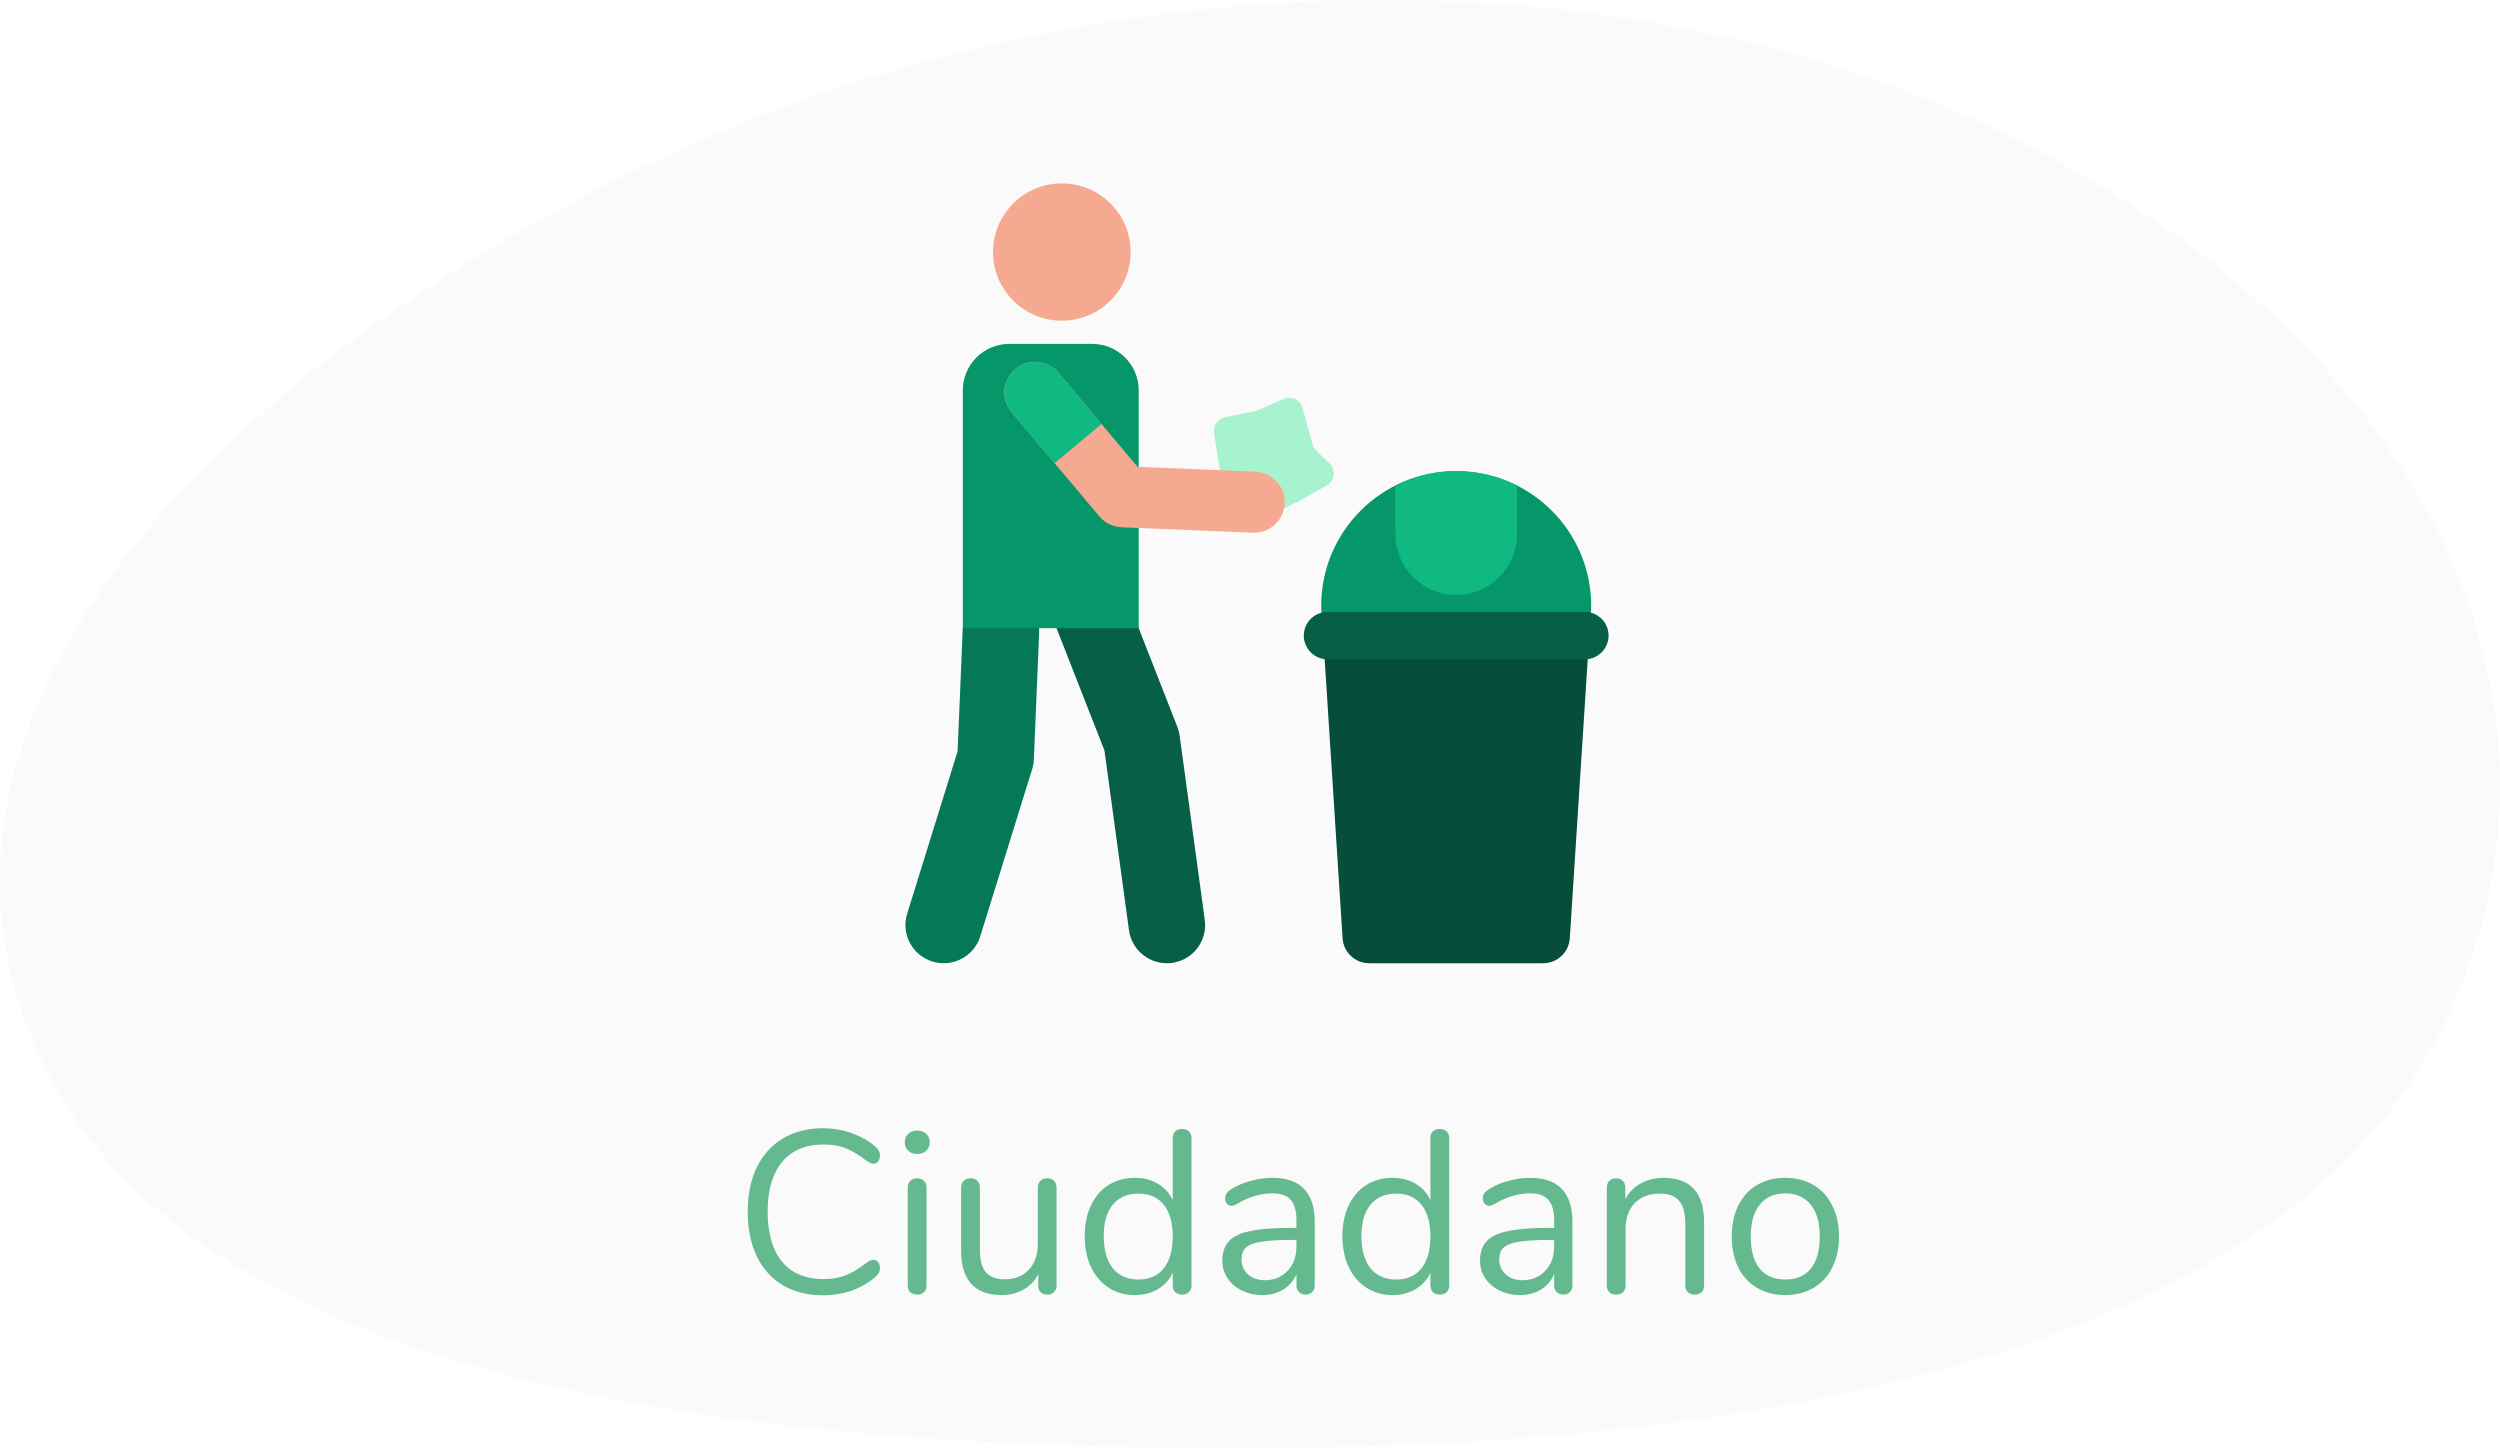
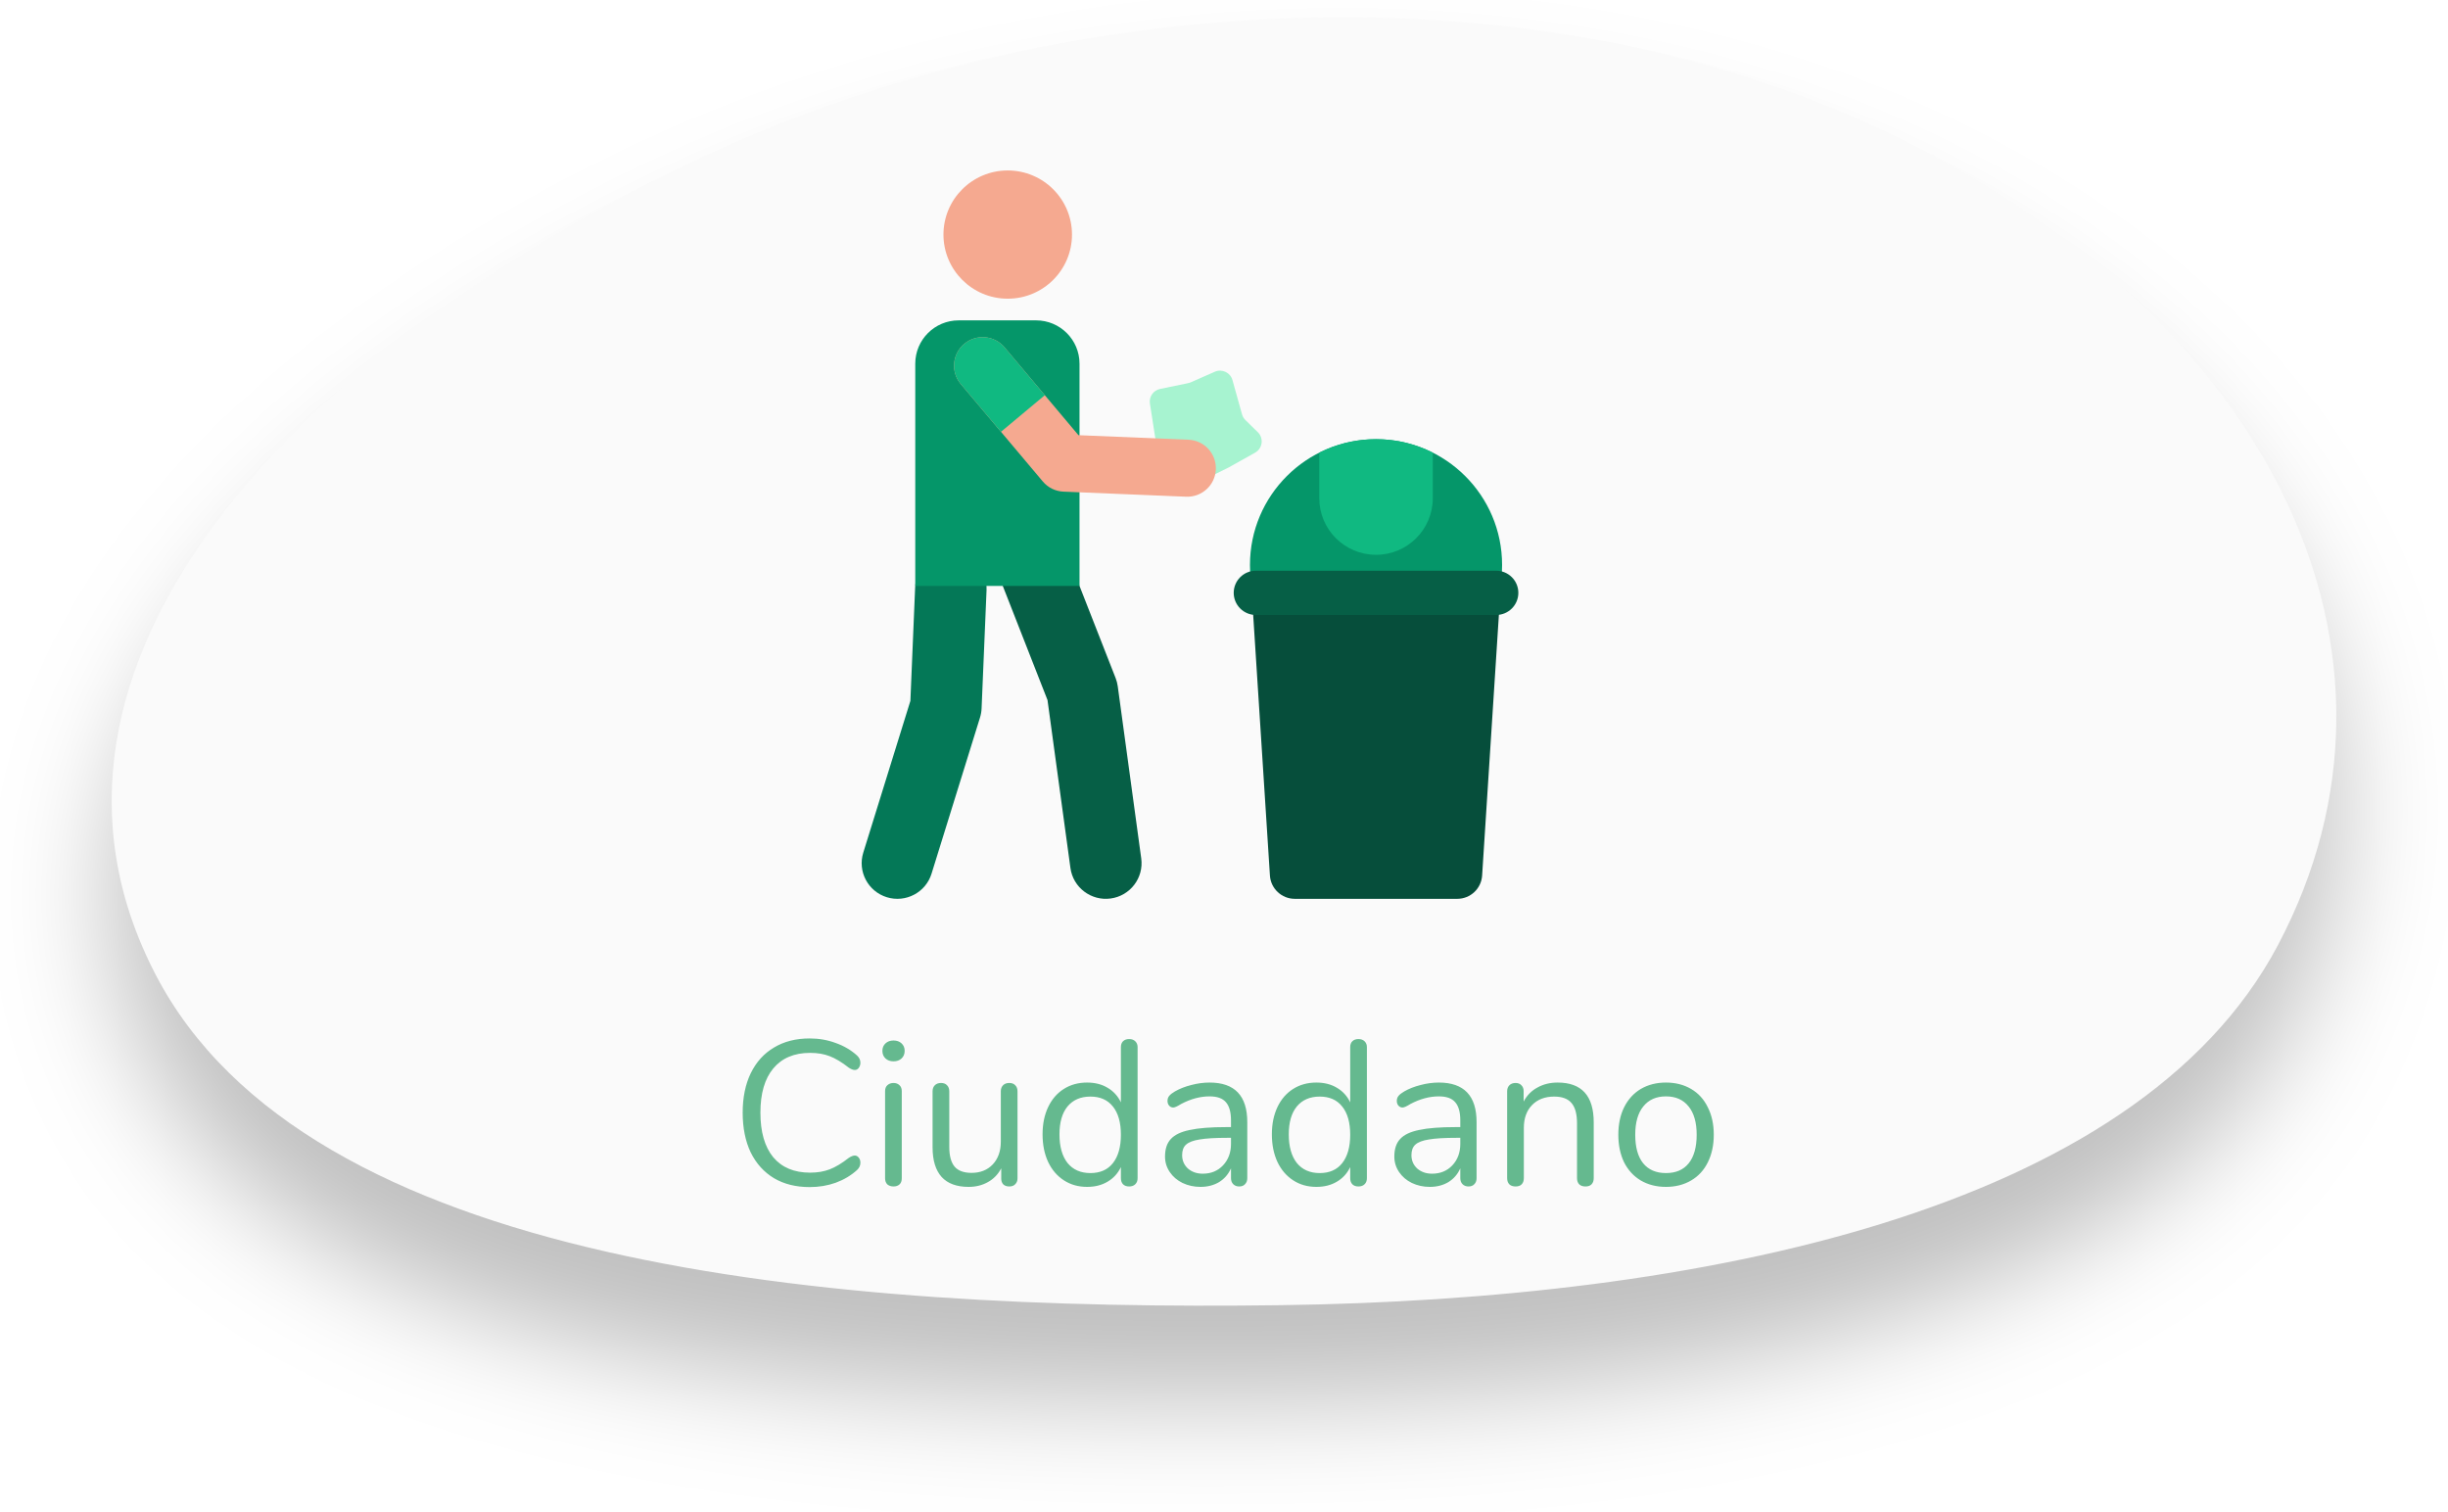
- <svg xmlns="http://www.w3.org/2000/svg" width="259" height="150" viewBox="0 0 259 150" fill="none">
-   <path fill-rule="evenodd" clip-rule="evenodd" d="M136.166 149.94C83.64 150.654 22.721 145.423 5.096 111.42C-13.554 75.441 21.664 38.845 67.254 16.993C109.857 -3.428 165.927 -6.702 208.149 14.09C251.187 35.283 270.298 73.873 252.184 108.059C235.662 139.24 184.454 149.283 136.166 149.94Z" fill="#FAFAFA" />
-   <path d="M126.349 48.514L125.779 44.855C125.662 44.101 126.158 43.388 126.907 43.233C130.266 42.54 130.116 42.585 130.313 42.498L132.973 41.327C133.774 40.975 134.702 41.413 134.936 42.253L135.996 46.048C136.063 46.29 136.193 46.51 136.373 46.686L137.748 48.032C138.431 48.701 138.279 49.837 137.444 50.304L134.491 51.954L131.824 53.272C131.253 53.555 130.564 53.428 130.132 52.961L126.713 49.266C126.519 49.057 126.393 48.796 126.349 48.514Z" fill="#A7F3D0" />
-   <path d="M164.846 62.757C164.846 70.461 158.585 76.707 150.861 76.707C143.138 76.707 136.877 70.461 136.877 62.757C136.877 55.053 143.138 48.807 150.861 48.807C158.585 48.807 164.846 55.053 164.846 62.757Z" fill="#059669" />
-   <path d="M137.083 65.951L139.092 97.21C139.185 98.661 140.393 99.791 141.852 99.791H159.872C161.33 99.791 162.537 98.661 162.631 97.21L164.641 65.951H137.083Z" fill="#064E3B" />
-   <path d="M164.188 68.304H137.535C136.176 68.304 135.075 67.205 135.075 65.85C135.075 64.494 136.176 63.395 137.535 63.395H164.188C165.547 63.395 166.648 64.494 166.648 65.85C166.648 67.205 165.547 68.304 164.188 68.304Z" fill="#065F46" />
-   <path d="M150.861 48.807C148.597 48.807 146.457 49.345 144.565 50.298V55.351C144.565 58.821 147.384 61.632 150.861 61.632C154.339 61.632 157.158 58.821 157.158 55.351V50.298C155.265 49.345 153.127 48.807 150.861 48.807Z" fill="#10B981" />
-   <path d="M96.595 99.613C94.504 98.967 93.334 96.752 93.982 94.667L99.208 77.834L99.736 65.228C99.828 63.046 101.675 61.351 103.862 61.443C106.049 61.534 107.748 63.376 107.656 65.558L107.106 78.677C107.092 79.019 107.033 79.356 106.932 79.682L101.554 97.006C100.908 99.085 98.692 100.261 96.595 99.613Z" fill="#047857" />
-   <path d="M116.962 96.37L114.42 77.746L108.711 63.177C107.914 61.144 108.921 58.851 110.96 58.056C112.999 57.261 115.298 58.265 116.094 60.299L121.975 75.306C122.089 75.597 122.168 75.902 122.21 76.212L124.815 95.304C125.111 97.467 123.592 99.46 121.423 99.754C119.25 100.049 117.256 98.529 116.962 96.37Z" fill="#065F46" />
-   <path d="M117.969 65.081H99.748V40.432C99.748 37.779 101.905 35.628 104.564 35.628H113.153C115.813 35.628 117.969 37.779 117.969 40.432V65.081Z" fill="#059669" />
-   <path d="M117.135 26.112C117.135 30.04 113.943 33.224 110.006 33.224C106.068 33.224 102.876 30.04 102.876 26.112C102.876 22.184 106.068 19 110.006 19C113.943 19 117.135 22.184 117.135 26.112Z" fill="#F5A990" />
-   <path d="M129.794 55.187L116.193 54.625C115.303 54.589 114.469 54.18 113.896 53.499L104.795 42.688C103.67 41.35 103.844 39.355 105.185 38.231C106.526 37.108 108.526 37.282 109.652 38.62L117.853 48.363L130.057 48.866C131.806 48.939 133.165 50.412 133.093 52.157C133.021 53.901 131.545 55.26 129.794 55.187Z" fill="#F5A990" />
-   <path d="M114.12 43.928L109.652 38.62C108.526 37.282 106.526 37.108 105.185 38.231C103.844 39.355 103.67 41.35 104.795 42.688L109.257 47.988L114.12 43.928Z" fill="#10B981" />
-   <path d="M85.264 134.192C83.664 134.192 82.28 133.848 81.112 133.16C79.944 132.456 79.04 131.456 78.4 130.16C77.776 128.848 77.464 127.304 77.464 125.528C77.464 123.768 77.776 122.24 78.4 120.944C79.04 119.632 79.944 118.632 81.112 117.944C82.28 117.24 83.664 116.888 85.264 116.888C86.336 116.888 87.344 117.064 88.288 117.416C89.248 117.752 90.08 118.24 90.784 118.88C91.04 119.12 91.168 119.4 91.168 119.72C91.168 119.944 91.104 120.144 90.976 120.32C90.848 120.48 90.696 120.56 90.52 120.56C90.328 120.56 90.096 120.472 89.824 120.296C89.008 119.656 88.264 119.208 87.592 118.952C86.936 118.696 86.176 118.568 85.312 118.568C83.456 118.568 82.024 119.176 81.016 120.392C80.024 121.592 79.528 123.304 79.528 125.528C79.528 127.768 80.024 129.496 81.016 130.712C82.024 131.912 83.456 132.512 85.312 132.512C86.16 132.512 86.92 132.384 87.592 132.128C88.264 131.872 89.008 131.424 89.824 130.784C90.096 130.608 90.328 130.52 90.52 130.52C90.696 130.52 90.848 130.6 90.976 130.76C91.104 130.92 91.168 131.12 91.168 131.36C91.168 131.68 91.04 131.96 90.784 132.2C90.08 132.84 89.248 133.336 88.288 133.688C87.344 134.024 86.336 134.192 85.264 134.192ZM95.026 134.12C94.738 134.12 94.498 134.04 94.306 133.88C94.13 133.704 94.042 133.464 94.042 133.16V123.032C94.042 122.728 94.13 122.496 94.306 122.336C94.498 122.16 94.738 122.072 95.026 122.072C95.314 122.072 95.546 122.16 95.722 122.336C95.898 122.496 95.986 122.728 95.986 123.032V133.16C95.986 133.48 95.898 133.72 95.722 133.88C95.546 134.04 95.314 134.12 95.026 134.12ZM95.026 119.552C94.642 119.552 94.33 119.44 94.09 119.216C93.85 118.992 93.73 118.696 93.73 118.328C93.73 117.976 93.85 117.688 94.09 117.464C94.33 117.24 94.642 117.128 95.026 117.128C95.41 117.128 95.722 117.24 95.962 117.464C96.202 117.688 96.322 117.976 96.322 118.328C96.322 118.696 96.202 118.992 95.962 119.216C95.722 119.44 95.41 119.552 95.026 119.552ZM108.5 122.072C108.804 122.072 109.036 122.16 109.196 122.336C109.372 122.512 109.46 122.744 109.46 123.032V133.184C109.46 133.456 109.372 133.68 109.196 133.856C109.036 134.032 108.804 134.12 108.5 134.12C108.212 134.12 107.98 134.04 107.804 133.88C107.644 133.704 107.564 133.48 107.564 133.208V132.008C107.196 132.712 106.676 133.248 106.004 133.616C105.348 133.984 104.604 134.168 103.772 134.168C102.38 134.168 101.332 133.784 100.628 133.016C99.924 132.232 99.572 131.08 99.572 129.56V123.032C99.572 122.744 99.66 122.512 99.836 122.336C100.012 122.16 100.252 122.072 100.556 122.072C100.86 122.072 101.092 122.16 101.252 122.336C101.428 122.512 101.516 122.744 101.516 123.032V129.512C101.516 130.552 101.724 131.32 102.14 131.816C102.556 132.296 103.212 132.536 104.108 132.536C105.132 132.536 105.956 132.208 106.58 131.552C107.204 130.88 107.516 130 107.516 128.912V123.032C107.516 122.744 107.604 122.512 107.78 122.336C107.956 122.16 108.196 122.072 108.5 122.072ZM122.457 116.96C122.761 116.96 123.001 117.048 123.177 117.224C123.353 117.4 123.441 117.624 123.441 117.896V133.16C123.441 133.448 123.353 133.68 123.177 133.856C123.001 134.032 122.761 134.12 122.457 134.12C122.153 134.12 121.913 134.032 121.737 133.856C121.577 133.68 121.497 133.448 121.497 133.16V131.864C121.145 132.6 120.625 133.168 119.937 133.568C119.265 133.968 118.473 134.168 117.561 134.168C116.537 134.168 115.633 133.912 114.849 133.4C114.065 132.888 113.457 132.176 113.025 131.264C112.593 130.336 112.377 129.264 112.377 128.048C112.377 126.848 112.593 125.792 113.025 124.88C113.457 123.968 114.065 123.264 114.849 122.768C115.633 122.272 116.537 122.024 117.561 122.024C118.473 122.024 119.265 122.224 119.937 122.624C120.625 123.024 121.145 123.592 121.497 124.328V117.896C121.497 117.608 121.577 117.384 121.737 117.224C121.913 117.048 122.153 116.96 122.457 116.96ZM117.945 132.56C119.081 132.56 119.953 132.176 120.561 131.408C121.185 130.624 121.497 129.52 121.497 128.096C121.497 126.672 121.185 125.576 120.561 124.808C119.953 124.04 119.081 123.656 117.945 123.656C116.809 123.656 115.921 124.04 115.281 124.808C114.657 125.576 114.345 126.656 114.345 128.048C114.345 129.472 114.657 130.584 115.281 131.384C115.921 132.168 116.809 132.56 117.945 132.56ZM131.818 122.024C134.746 122.024 136.21 123.56 136.21 126.632V133.16C136.21 133.448 136.122 133.68 135.946 133.856C135.786 134.032 135.562 134.12 135.274 134.12C134.986 134.12 134.754 134.032 134.578 133.856C134.402 133.68 134.314 133.448 134.314 133.16V132.008C134.01 132.696 133.546 133.232 132.922 133.616C132.298 133.984 131.578 134.168 130.762 134.168C130.01 134.168 129.314 134.016 128.674 133.712C128.05 133.408 127.554 132.984 127.186 132.44C126.818 131.896 126.634 131.296 126.634 130.64C126.634 129.76 126.858 129.08 127.306 128.6C127.754 128.104 128.49 127.752 129.514 127.544C130.538 127.32 131.962 127.208 133.786 127.208H134.314V126.416C134.314 125.456 134.114 124.752 133.714 124.304C133.33 123.856 132.698 123.632 131.818 123.632C130.73 123.632 129.626 123.928 128.506 124.52C128.074 124.792 127.77 124.928 127.594 124.928C127.402 124.928 127.242 124.856 127.114 124.712C126.986 124.568 126.922 124.384 126.922 124.16C126.922 123.936 126.986 123.744 127.114 123.584C127.258 123.408 127.482 123.232 127.786 123.056C128.346 122.736 128.978 122.488 129.682 122.312C130.402 122.12 131.114 122.024 131.818 122.024ZM131.026 132.632C131.986 132.632 132.77 132.312 133.378 131.672C134.002 131.016 134.314 130.176 134.314 129.152V128.456H133.882C132.474 128.456 131.402 128.52 130.666 128.648C129.93 128.76 129.402 128.96 129.082 129.248C128.778 129.52 128.626 129.928 128.626 130.472C128.626 131.096 128.85 131.616 129.298 132.032C129.762 132.432 130.338 132.632 131.026 132.632ZM149.153 116.96C149.457 116.96 149.697 117.048 149.873 117.224C150.049 117.4 150.137 117.624 150.137 117.896V133.16C150.137 133.448 150.049 133.68 149.873 133.856C149.697 134.032 149.457 134.12 149.153 134.12C148.849 134.12 148.609 134.032 148.433 133.856C148.273 133.68 148.193 133.448 148.193 133.16V131.864C147.841 132.6 147.321 133.168 146.633 133.568C145.961 133.968 145.169 134.168 144.257 134.168C143.233 134.168 142.329 133.912 141.545 133.4C140.761 132.888 140.153 132.176 139.721 131.264C139.289 130.336 139.073 129.264 139.073 128.048C139.073 126.848 139.289 125.792 139.721 124.88C140.153 123.968 140.761 123.264 141.545 122.768C142.329 122.272 143.233 122.024 144.257 122.024C145.169 122.024 145.961 122.224 146.633 122.624C147.321 123.024 147.841 123.592 148.193 124.328V117.896C148.193 117.608 148.273 117.384 148.433 117.224C148.609 117.048 148.849 116.96 149.153 116.96ZM144.641 132.56C145.777 132.56 146.649 132.176 147.257 131.408C147.881 130.624 148.193 129.52 148.193 128.096C148.193 126.672 147.881 125.576 147.257 124.808C146.649 124.04 145.777 123.656 144.641 123.656C143.505 123.656 142.617 124.04 141.977 124.808C141.353 125.576 141.041 126.656 141.041 128.048C141.041 129.472 141.353 130.584 141.977 131.384C142.617 132.168 143.505 132.56 144.641 132.56ZM158.514 122.024C161.442 122.024 162.906 123.56 162.906 126.632V133.16C162.906 133.448 162.818 133.68 162.642 133.856C162.482 134.032 162.258 134.12 161.97 134.12C161.682 134.12 161.45 134.032 161.274 133.856C161.098 133.68 161.01 133.448 161.01 133.16V132.008C160.706 132.696 160.242 133.232 159.618 133.616C158.994 133.984 158.274 134.168 157.458 134.168C156.706 134.168 156.01 134.016 155.37 133.712C154.746 133.408 154.25 132.984 153.882 132.44C153.514 131.896 153.33 131.296 153.33 130.64C153.33 129.76 153.554 129.08 154.002 128.6C154.45 128.104 155.186 127.752 156.21 127.544C157.234 127.32 158.658 127.208 160.482 127.208H161.01V126.416C161.01 125.456 160.81 124.752 160.41 124.304C160.026 123.856 159.394 123.632 158.514 123.632C157.426 123.632 156.322 123.928 155.202 124.52C154.77 124.792 154.466 124.928 154.29 124.928C154.098 124.928 153.938 124.856 153.81 124.712C153.682 124.568 153.618 124.384 153.618 124.16C153.618 123.936 153.682 123.744 153.81 123.584C153.954 123.408 154.178 123.232 154.482 123.056C155.042 122.736 155.674 122.488 156.378 122.312C157.098 122.12 157.81 122.024 158.514 122.024ZM157.722 132.632C158.682 132.632 159.466 132.312 160.074 131.672C160.698 131.016 161.01 130.176 161.01 129.152V128.456H160.578C159.17 128.456 158.098 128.52 157.362 128.648C156.626 128.76 156.098 128.96 155.778 129.248C155.474 129.52 155.322 129.928 155.322 130.472C155.322 131.096 155.546 131.616 155.994 132.032C156.458 132.432 157.034 132.632 157.722 132.632ZM172.344 122.024C175.144 122.024 176.544 123.568 176.544 126.656V133.16C176.544 133.464 176.456 133.704 176.28 133.88C176.12 134.04 175.888 134.12 175.584 134.12C175.28 134.12 175.04 134.04 174.864 133.88C174.688 133.704 174.6 133.464 174.6 133.16V126.776C174.6 125.688 174.384 124.896 173.952 124.4C173.536 123.904 172.864 123.656 171.936 123.656C170.864 123.656 170.008 123.984 169.368 124.64C168.728 125.296 168.408 126.184 168.408 127.304V133.16C168.408 133.464 168.32 133.704 168.144 133.88C167.984 134.04 167.752 134.12 167.448 134.12C167.144 134.12 166.904 134.04 166.728 133.88C166.552 133.704 166.464 133.464 166.464 133.16V123.032C166.464 122.744 166.552 122.512 166.728 122.336C166.904 122.16 167.144 122.072 167.448 122.072C167.736 122.072 167.96 122.16 168.12 122.336C168.296 122.512 168.384 122.736 168.384 123.008V124.232C168.768 123.512 169.304 122.968 169.992 122.6C170.68 122.216 171.464 122.024 172.344 122.024ZM184.953 134.168C183.849 134.168 182.873 133.92 182.025 133.424C181.193 132.928 180.545 132.224 180.081 131.312C179.633 130.384 179.409 129.312 179.409 128.096C179.409 126.88 179.633 125.816 180.081 124.904C180.545 123.976 181.193 123.264 182.025 122.768C182.873 122.272 183.849 122.024 184.953 122.024C186.057 122.024 187.033 122.272 187.881 122.768C188.729 123.264 189.377 123.976 189.825 124.904C190.289 125.816 190.521 126.88 190.521 128.096C190.521 129.312 190.289 130.384 189.825 131.312C189.377 132.224 188.729 132.928 187.881 133.424C187.033 133.92 186.057 134.168 184.953 134.168ZM184.953 132.56C186.105 132.56 186.985 132.184 187.593 131.432C188.217 130.664 188.529 129.552 188.529 128.096C188.529 126.672 188.217 125.576 187.593 124.808C186.969 124.024 186.089 123.632 184.953 123.632C183.817 123.632 182.937 124.024 182.313 124.808C181.689 125.576 181.377 126.672 181.377 128.096C181.377 129.536 181.681 130.64 182.289 131.408C182.913 132.176 183.801 132.56 184.953 132.56Z" fill="#65B98F" />
+ <svg xmlns="http://www.w3.org/2000/svg" width="285" height="176" viewBox="0 0 285 176" fill="none">
+   <g filter="url(#filter0_d)">
+     <path fill-rule="evenodd" clip-rule="evenodd" d="M149.166 151.94C96.64 152.654 35.721 147.423 18.096 113.42C-0.554 77.441 34.664 40.845 80.254 18.993C122.857 -1.428 178.927 -4.702 221.149 16.09C264.187 37.283 283.298 75.873 265.184 110.059C248.662 141.24 197.454 151.283 149.166 151.94Z" fill="#FAFAFA" />
+   </g>
+   <path d="M134.473 50.82L133.875 46.979C133.752 46.188 134.273 45.44 135.059 45.277C138.585 44.55 138.427 44.597 138.633 44.506L141.426 43.276C142.266 42.907 143.24 43.366 143.486 44.248L144.598 48.232C144.668 48.485 144.805 48.716 144.993 48.901L146.437 50.314C147.153 51.016 146.994 52.208 146.118 52.698L143.019 54.43L140.219 55.813C139.62 56.11 138.897 55.977 138.443 55.486L134.855 51.609C134.652 51.389 134.519 51.115 134.473 50.82Z" fill="#A7F3D0" />
+   <path d="M174.876 65.767C174.876 73.853 168.305 80.408 160.2 80.408C152.094 80.408 145.523 73.853 145.523 65.767C145.523 57.682 152.094 51.127 160.2 51.127C168.305 51.127 174.876 57.682 174.876 65.767V65.767Z" fill="#059669" />
+   <path d="M145.738 69.12L147.847 101.926C147.945 103.45 149.213 104.635 150.743 104.635H169.656C171.186 104.635 172.453 103.45 172.551 101.926L174.661 69.12H145.738Z" fill="#064E3B" />
+   <path d="M174.186 71.59H146.213C144.787 71.59 143.631 70.436 143.631 69.013C143.631 67.591 144.787 66.438 146.213 66.438H174.186C175.612 66.438 176.768 67.591 176.768 69.013C176.768 70.436 175.612 71.59 174.186 71.59Z" fill="#065F46" />
+   <path d="M160.199 51.127C157.823 51.127 155.578 51.691 153.592 52.692V57.995C153.592 61.636 156.55 64.587 160.199 64.587C163.849 64.587 166.808 61.636 166.808 57.995V52.692C164.821 51.691 162.577 51.127 160.199 51.127V51.127Z" fill="#10B981" />
+   <path d="M103.246 104.449C101.052 103.771 99.824 101.446 100.504 99.257L105.989 81.591L106.543 68.361C106.64 66.071 108.578 64.292 110.873 64.388C113.168 64.484 114.951 66.418 114.855 68.708L114.278 82.476C114.263 82.835 114.201 83.189 114.095 83.531L108.45 101.712C107.773 103.894 105.447 105.128 103.246 104.449Z" fill="#047857" />
+   <path d="M124.621 101.045L121.953 81.498L115.962 66.209C115.126 64.075 116.182 61.668 118.322 60.834C120.462 59.999 122.875 61.053 123.711 63.188L129.883 78.938C130.002 79.244 130.085 79.563 130.13 79.889L132.864 99.926C133.174 102.197 131.58 104.288 129.303 104.597C127.023 104.907 124.93 103.311 124.621 101.045Z" fill="#065F46" />
+   <path d="M125.679 68.207H106.556V42.338C106.556 39.553 108.819 37.295 111.61 37.295H120.624C123.415 37.295 125.679 39.553 125.679 42.338V68.207Z" fill="#059669" />
+   <path d="M124.803 27.308C124.803 31.43 121.453 34.772 117.321 34.772C113.188 34.772 109.839 31.43 109.839 27.308C109.839 23.186 113.188 19.844 117.321 19.844C121.453 19.844 124.803 23.186 124.803 27.308Z" fill="#F5A990" />
+   <path d="M138.089 57.823L123.815 57.233C122.88 57.195 122.005 56.766 121.404 56.051L111.852 44.705C110.671 43.3 110.854 41.207 112.261 40.028C113.669 38.849 115.767 39.031 116.95 40.435L125.556 50.661L138.364 51.189C140.2 51.266 141.627 52.812 141.551 54.643C141.475 56.473 139.927 57.899 138.089 57.823Z" fill="#F5A990" />
+   <path d="M121.639 46.006L116.95 40.435C115.767 39.031 113.669 38.849 112.261 40.028C110.854 41.207 110.671 43.3 111.852 44.705L116.535 50.267L121.639 46.006Z" fill="#10B981" />
+   <path d="M94.264 138.192C92.664 138.192 91.28 137.848 90.112 137.16C88.944 136.456 88.04 135.456 87.4 134.16C86.776 132.848 86.464 131.304 86.464 129.528C86.464 127.768 86.776 126.24 87.4 124.944C88.04 123.632 88.944 122.632 90.112 121.944C91.28 121.24 92.664 120.888 94.264 120.888C95.336 120.888 96.344 121.064 97.288 121.416C98.248 121.752 99.08 122.24 99.784 122.88C100.04 123.12 100.168 123.4 100.168 123.72C100.168 123.944 100.104 124.144 99.976 124.32C99.848 124.48 99.696 124.56 99.52 124.56C99.328 124.56 99.096 124.472 98.824 124.296C98.008 123.656 97.264 123.208 96.592 122.952C95.936 122.696 95.176 122.568 94.312 122.568C92.456 122.568 91.024 123.176 90.016 124.392C89.024 125.592 88.528 127.304 88.528 129.528C88.528 131.768 89.024 133.496 90.016 134.712C91.024 135.912 92.456 136.512 94.312 136.512C95.16 136.512 95.92 136.384 96.592 136.128C97.264 135.872 98.008 135.424 98.824 134.784C99.096 134.608 99.328 134.52 99.52 134.52C99.696 134.52 99.848 134.6 99.976 134.76C100.104 134.92 100.168 135.12 100.168 135.36C100.168 135.68 100.04 135.96 99.784 136.2C99.08 136.84 98.248 137.336 97.288 137.688C96.344 138.024 95.336 138.192 94.264 138.192ZM104.026 138.12C103.738 138.12 103.498 138.04 103.306 137.88C103.13 137.704 103.042 137.464 103.042 137.16V127.032C103.042 126.728 103.13 126.496 103.306 126.336C103.498 126.16 103.738 126.072 104.026 126.072C104.314 126.072 104.546 126.16 104.722 126.336C104.898 126.496 104.986 126.728 104.986 127.032V137.16C104.986 137.48 104.898 137.72 104.722 137.88C104.546 138.04 104.314 138.12 104.026 138.12ZM104.026 123.552C103.642 123.552 103.33 123.44 103.09 123.216C102.85 122.992 102.73 122.696 102.73 122.328C102.73 121.976 102.85 121.688 103.09 121.464C103.33 121.24 103.642 121.128 104.026 121.128C104.41 121.128 104.722 121.24 104.962 121.464C105.202 121.688 105.322 121.976 105.322 122.328C105.322 122.696 105.202 122.992 104.962 123.216C104.722 123.44 104.41 123.552 104.026 123.552ZM117.5 126.072C117.804 126.072 118.036 126.16 118.196 126.336C118.372 126.512 118.46 126.744 118.46 127.032V137.184C118.46 137.456 118.372 137.68 118.196 137.856C118.036 138.032 117.804 138.12 117.5 138.12C117.212 138.12 116.98 138.04 116.804 137.88C116.644 137.704 116.564 137.48 116.564 137.208V136.008C116.196 136.712 115.676 137.248 115.004 137.616C114.348 137.984 113.604 138.168 112.772 138.168C111.38 138.168 110.332 137.784 109.628 137.016C108.924 136.232 108.572 135.08 108.572 133.56V127.032C108.572 126.744 108.66 126.512 108.836 126.336C109.012 126.16 109.252 126.072 109.556 126.072C109.86 126.072 110.092 126.16 110.252 126.336C110.428 126.512 110.516 126.744 110.516 127.032V133.512C110.516 134.552 110.724 135.32 111.14 135.816C111.556 136.296 112.212 136.536 113.108 136.536C114.132 136.536 114.956 136.208 115.58 135.552C116.204 134.88 116.516 134 116.516 132.912V127.032C116.516 126.744 116.604 126.512 116.78 126.336C116.956 126.16 117.196 126.072 117.5 126.072ZM131.457 120.96C131.761 120.96 132.001 121.048 132.177 121.224C132.353 121.4 132.441 121.624 132.441 121.896V137.16C132.441 137.448 132.353 137.68 132.177 137.856C132.001 138.032 131.761 138.12 131.457 138.12C131.153 138.12 130.913 138.032 130.737 137.856C130.577 137.68 130.497 137.448 130.497 137.16V135.864C130.145 136.6 129.625 137.168 128.937 137.568C128.265 137.968 127.473 138.168 126.561 138.168C125.537 138.168 124.633 137.912 123.849 137.4C123.065 136.888 122.457 136.176 122.025 135.264C121.593 134.336 121.377 133.264 121.377 132.048C121.377 130.848 121.593 129.792 122.025 128.88C122.457 127.968 123.065 127.264 123.849 126.768C124.633 126.272 125.537 126.024 126.561 126.024C127.473 126.024 128.265 126.224 128.937 126.624C129.625 127.024 130.145 127.592 130.497 128.328V121.896C130.497 121.608 130.577 121.384 130.737 121.224C130.913 121.048 131.153 120.96 131.457 120.96ZM126.945 136.56C128.081 136.56 128.953 136.176 129.561 135.408C130.185 134.624 130.497 133.52 130.497 132.096C130.497 130.672 130.185 129.576 129.561 128.808C128.953 128.04 128.081 127.656 126.945 127.656C125.809 127.656 124.921 128.04 124.281 128.808C123.657 129.576 123.345 130.656 123.345 132.048C123.345 133.472 123.657 134.584 124.281 135.384C124.921 136.168 125.809 136.56 126.945 136.56ZM140.818 126.024C143.746 126.024 145.21 127.56 145.21 130.632V137.16C145.21 137.448 145.122 137.68 144.946 137.856C144.786 138.032 144.562 138.12 144.274 138.12C143.986 138.12 143.754 138.032 143.578 137.856C143.402 137.68 143.314 137.448 143.314 137.16V136.008C143.01 136.696 142.546 137.232 141.922 137.616C141.298 137.984 140.578 138.168 139.762 138.168C139.01 138.168 138.314 138.016 137.674 137.712C137.05 137.408 136.554 136.984 136.186 136.44C135.818 135.896 135.634 135.296 135.634 134.64C135.634 133.76 135.858 133.08 136.306 132.6C136.754 132.104 137.49 131.752 138.514 131.544C139.538 131.32 140.962 131.208 142.786 131.208H143.314V130.416C143.314 129.456 143.114 128.752 142.714 128.304C142.33 127.856 141.698 127.632 140.818 127.632C139.73 127.632 138.626 127.928 137.506 128.52C137.074 128.792 136.77 128.928 136.594 128.928C136.402 128.928 136.242 128.856 136.114 128.712C135.986 128.568 135.922 128.384 135.922 128.16C135.922 127.936 135.986 127.744 136.114 127.584C136.258 127.408 136.482 127.232 136.786 127.056C137.346 126.736 137.978 126.488 138.682 126.312C139.402 126.12 140.114 126.024 140.818 126.024ZM140.026 136.632C140.986 136.632 141.77 136.312 142.378 135.672C143.002 135.016 143.314 134.176 143.314 133.152V132.456H142.882C141.474 132.456 140.402 132.52 139.666 132.648C138.93 132.76 138.402 132.96 138.082 133.248C137.778 133.52 137.626 133.928 137.626 134.472C137.626 135.096 137.85 135.616 138.298 136.032C138.762 136.432 139.338 136.632 140.026 136.632ZM158.153 120.96C158.457 120.96 158.697 121.048 158.873 121.224C159.049 121.4 159.137 121.624 159.137 121.896V137.16C159.137 137.448 159.049 137.68 158.873 137.856C158.697 138.032 158.457 138.12 158.153 138.12C157.849 138.12 157.609 138.032 157.433 137.856C157.273 137.68 157.193 137.448 157.193 137.16V135.864C156.841 136.6 156.321 137.168 155.633 137.568C154.961 137.968 154.169 138.168 153.257 138.168C152.233 138.168 151.329 137.912 150.545 137.4C149.761 136.888 149.153 136.176 148.721 135.264C148.289 134.336 148.073 133.264 148.073 132.048C148.073 130.848 148.289 129.792 148.721 128.88C149.153 127.968 149.761 127.264 150.545 126.768C151.329 126.272 152.233 126.024 153.257 126.024C154.169 126.024 154.961 126.224 155.633 126.624C156.321 127.024 156.841 127.592 157.193 128.328V121.896C157.193 121.608 157.273 121.384 157.433 121.224C157.609 121.048 157.849 120.96 158.153 120.96ZM153.641 136.56C154.777 136.56 155.649 136.176 156.257 135.408C156.881 134.624 157.193 133.52 157.193 132.096C157.193 130.672 156.881 129.576 156.257 128.808C155.649 128.04 154.777 127.656 153.641 127.656C152.505 127.656 151.617 128.04 150.977 128.808C150.353 129.576 150.041 130.656 150.041 132.048C150.041 133.472 150.353 134.584 150.977 135.384C151.617 136.168 152.505 136.56 153.641 136.56ZM167.514 126.024C170.442 126.024 171.906 127.56 171.906 130.632V137.16C171.906 137.448 171.818 137.68 171.642 137.856C171.482 138.032 171.258 138.12 170.97 138.12C170.682 138.12 170.45 138.032 170.274 137.856C170.098 137.68 170.01 137.448 170.01 137.16V136.008C169.706 136.696 169.242 137.232 168.618 137.616C167.994 137.984 167.274 138.168 166.458 138.168C165.706 138.168 165.01 138.016 164.37 137.712C163.746 137.408 163.25 136.984 162.882 136.44C162.514 135.896 162.33 135.296 162.33 134.64C162.33 133.76 162.554 133.08 163.002 132.6C163.45 132.104 164.186 131.752 165.21 131.544C166.234 131.32 167.658 131.208 169.482 131.208H170.01V130.416C170.01 129.456 169.81 128.752 169.41 128.304C169.026 127.856 168.394 127.632 167.514 127.632C166.426 127.632 165.322 127.928 164.202 128.52C163.77 128.792 163.466 128.928 163.29 128.928C163.098 128.928 162.938 128.856 162.81 128.712C162.682 128.568 162.618 128.384 162.618 128.16C162.618 127.936 162.682 127.744 162.81 127.584C162.954 127.408 163.178 127.232 163.482 127.056C164.042 126.736 164.674 126.488 165.378 126.312C166.098 126.12 166.81 126.024 167.514 126.024ZM166.722 136.632C167.682 136.632 168.466 136.312 169.074 135.672C169.698 135.016 170.01 134.176 170.01 133.152V132.456H169.578C168.17 132.456 167.098 132.52 166.362 132.648C165.626 132.76 165.098 132.96 164.778 133.248C164.474 133.52 164.322 133.928 164.322 134.472C164.322 135.096 164.546 135.616 164.994 136.032C165.458 136.432 166.034 136.632 166.722 136.632ZM181.344 126.024C184.144 126.024 185.544 127.568 185.544 130.656V137.16C185.544 137.464 185.456 137.704 185.28 137.88C185.12 138.04 184.888 138.12 184.584 138.12C184.28 138.12 184.04 138.04 183.864 137.88C183.688 137.704 183.6 137.464 183.6 137.16V130.776C183.6 129.688 183.384 128.896 182.952 128.4C182.536 127.904 181.864 127.656 180.936 127.656C179.864 127.656 179.008 127.984 178.368 128.64C177.728 129.296 177.408 130.184 177.408 131.304V137.16C177.408 137.464 177.32 137.704 177.144 137.88C176.984 138.04 176.752 138.12 176.448 138.12C176.144 138.12 175.904 138.04 175.728 137.88C175.552 137.704 175.464 137.464 175.464 137.16V127.032C175.464 126.744 175.552 126.512 175.728 126.336C175.904 126.16 176.144 126.072 176.448 126.072C176.736 126.072 176.96 126.16 177.12 126.336C177.296 126.512 177.384 126.736 177.384 127.008V128.232C177.768 127.512 178.304 126.968 178.992 126.6C179.68 126.216 180.464 126.024 181.344 126.024ZM193.953 138.168C192.849 138.168 191.873 137.92 191.025 137.424C190.193 136.928 189.545 136.224 189.081 135.312C188.633 134.384 188.409 133.312 188.409 132.096C188.409 130.88 188.633 129.816 189.081 128.904C189.545 127.976 190.193 127.264 191.025 126.768C191.873 126.272 192.849 126.024 193.953 126.024C195.057 126.024 196.033 126.272 196.881 126.768C197.729 127.264 198.377 127.976 198.825 128.904C199.289 129.816 199.521 130.88 199.521 132.096C199.521 133.312 199.289 134.384 198.825 135.312C198.377 136.224 197.729 136.928 196.881 137.424C196.033 137.92 195.057 138.168 193.953 138.168ZM193.953 136.56C195.105 136.56 195.985 136.184 196.593 135.432C197.217 134.664 197.529 133.552 197.529 132.096C197.529 130.672 197.217 129.576 196.593 128.808C195.969 128.024 195.089 127.632 193.953 127.632C192.817 127.632 191.937 128.024 191.313 128.808C190.689 129.576 190.377 130.672 190.377 132.096C190.377 133.536 190.681 134.64 191.289 135.408C191.913 136.176 192.801 136.56 193.953 136.56Z" fill="#65B98F" />
+   <defs>
+     <filter id="filter0_d" x="0" y="0" width="285" height="176" filterUnits="userSpaceOnUse" color-interpolation-filters="sRGB">
+       <feFlood flood-opacity="0" result="BackgroundImageFix" />
+       <feColorMatrix in="SourceAlpha" type="matrix" values="0 0 0 0 0 0 0 0 0 0 0 0 0 0 0 0 0 0 127 0" />
+       <feOffset dy="11" />
+       <feGaussianBlur stdDeviation="6.5" />
+       <feColorMatrix type="matrix" values="0 0 0 0 0 0 0 0 0 0 0 0 0 0 0 0 0 0 0.25 0" />
+       <feBlend mode="normal" in2="BackgroundImageFix" result="effect1_dropShadow" />
+       <feBlend mode="normal" in="SourceGraphic" in2="effect1_dropShadow" result="shape" />
+     </filter>
+   </defs>
</svg>
